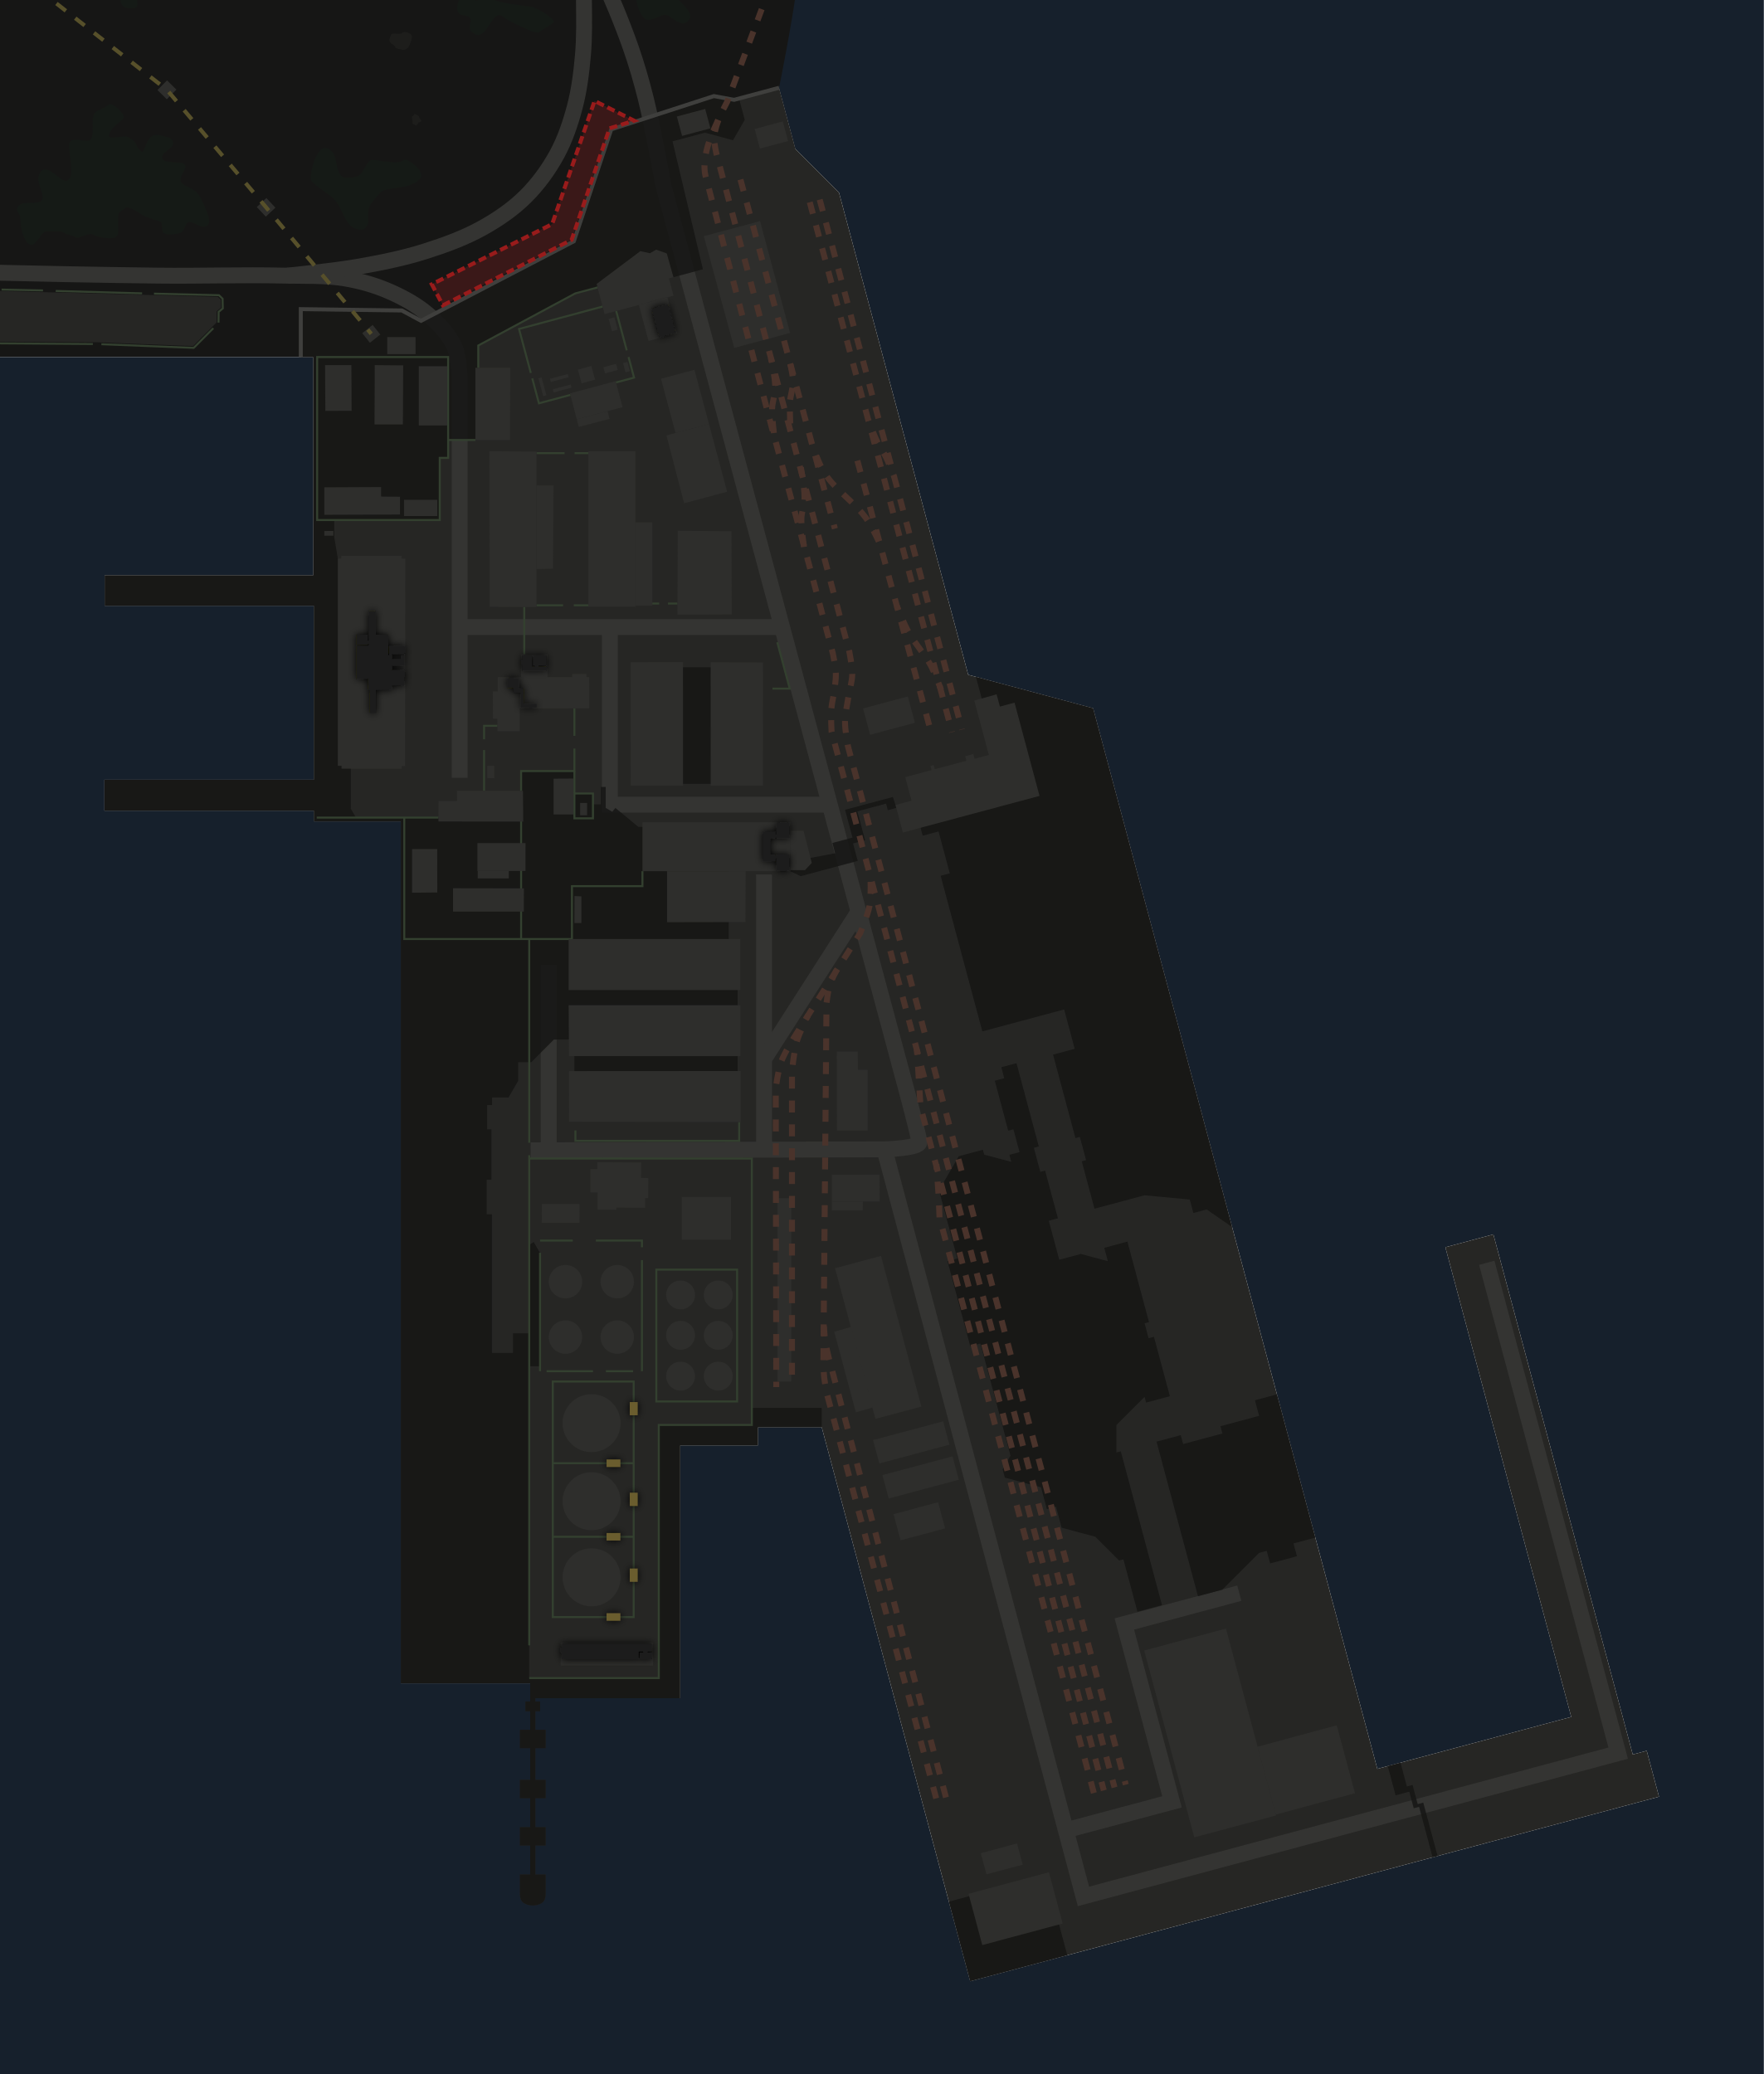
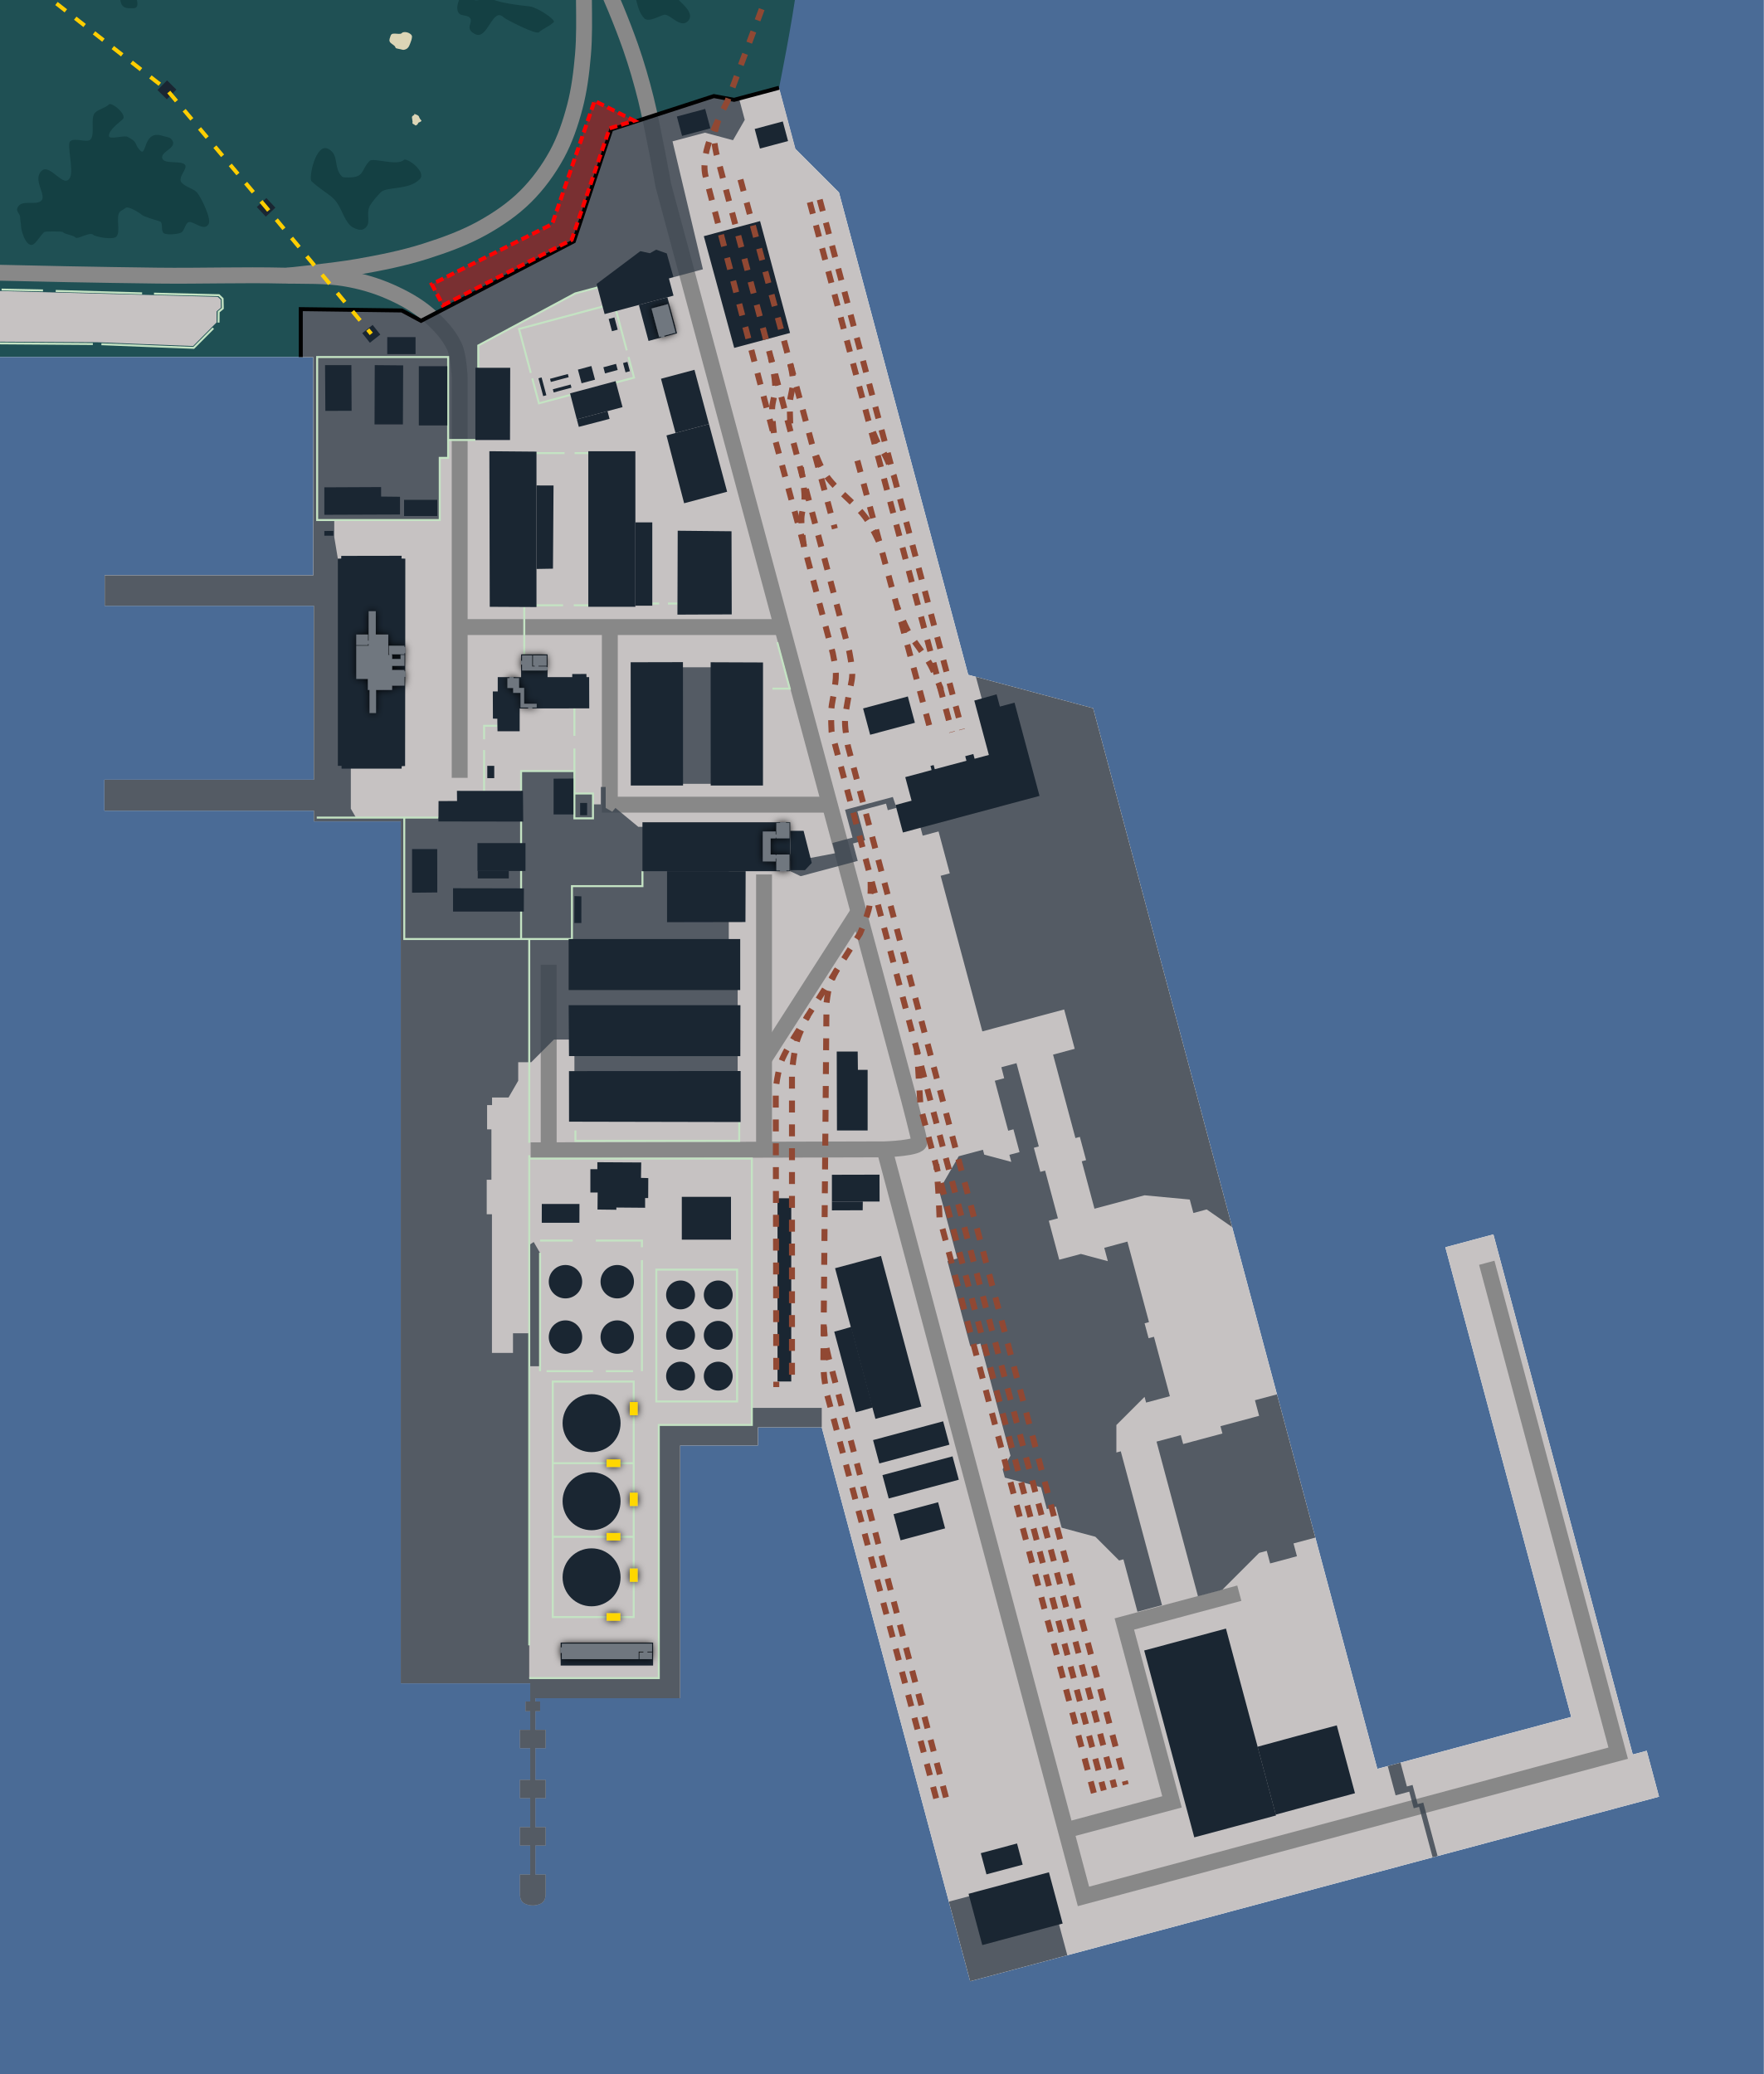
<svg xmlns="http://www.w3.org/2000/svg" xml:space="preserve" id="svg1" viewBox="0 0 887.701 1043.955">
  <style id="style_common">
    .trees { fill:#144043 }
    .cement { fill:#c6c2c2 }
    .land { fill:#1f5054 }
    .rock { fill:#dcd5b6 }
    .water { fill:#4a6b96 }
    .wood { fill:#593700 }
    .tarmac { fill:#768089 }
    .gravel { fill:#946d3e }
    .building { fill:#1a2632 }
    .floor { fill:#70777f }
    .locked { fill:#37414c }
    .map_border { fill:none;stroke:#000;stroke-width:2 }
    .fence { fill:none;stroke:#c4e3c3;stroke-width:1 }
    .road_tarmac { fill:none;stroke:#888 }
    .road_gravel { fill:none;stroke:#946d3e }
    .road_small { stroke-width:5 }
    .road_medium { stroke-width:8 }
    .road_large { stroke-width:12 }
    .railroad { fill:none;stroke:#914833;stroke-dasharray:6;stroke-width:3 }
    .powerline { fill:none;stroke:#ffce00;stroke-width:2;stroke-miterlimit:10;stroke-dasharray:6,6 }
    .danger { fill:red;fill-opacity:.4;stroke:red;stroke-dasharray:4,2;stroke-width:2 }
    .task { fill:#000 }
    .stairs { fill:#FFD700 }
    .shadow { filter:drop-shadow(0 0 2px #000) }
  </style>
  <g id="Ground_Level">
    <g id="Base_Terrain" class="land" data-name="Base Terrain">
      <path d="M-.001 179.715H151.382v-24.11l50.85.67 9.661 5.207L288.8 121.46l18.819-56.332 51.663-16.766 10.188 1.884 22.617-6.06L403.45 30.346l2.421-43.727-6.86-7.793-10.645-5.458L313.86-179.96H-.001Z" />
    </g>
    <g id="Forest" class="trees">
      <path d="M49.688-21.912c-13.48 4.754 1.87 9.325 2.8 11.171 1 2.01 1.77 4.565 3.26 6.05.8.803 3.7.427 4.18 1.397.95 1.885-.04 5.561 2.8 6.981 1.23.615 2.7.466 4.19.466 5.99 0-2.03-10.536.46-13.033.9-.895 4.41.589 5.59 0 1.09-.548 3.35-.556 4.19-1.396.98-.982 1.21-2.468 2.79-3.258 3.15-1.575 14.73 4.821 18.15 1.396 2.041-2.043-4.26-5.854-5.58-6.516-4.73-2.361-10.26-4.665-13.5-7.912-2.17-2.17-7.47 1.379-8.38.465-1.81-1.814-4.31-3.784-6.98-5.12-4.51-2.253-7.02 5.159-8.85 6.982-.9.9-3.32 1.693-5.12 2.327" />
      <path d="M266.588 3.222c-4.77-.505-17.35-1.994-19.55-4.189-1.43-1.432-6.21 2.016-8.38.931-1.52-.764-5.81-3.722-6.98-1.396-1.05 2.113-2.64 6.195-.46 8.377.96.965 3.93.678 5.12 1.862 2.39 2.393-3.06 5.455 2.79 8.378 6.39 3.193 8.69-14.118 14.43-8.378.82.825 16.28 8.852 17.69 7.447 1.73-1.731 5.31-2.982 7.44-5.12 1.18-1.177-8.41-7.522-12.1-7.912" />
      <path d="M8.739 104.688c-.75 1.817 1.39 2.854 1.39 4.655 0 1.719.47 2.89.47 4.654 0 2.215 3.02 12.334 6.98 8.378 1.51-1.514 2.89-3.818 4.65-5.585.39-.388 8.92-.388 9.31 0 1.37 1.366 5.15 1.427 6.52 2.793 1.04 1.039 7.18-3.062 8.84-1.397 1.05 1.045 9.88 2.692 11.64.931 2.4-2.405-.54-10.162 1.86-12.567.65-.654 2.28-1.35 2.79-1.862 1.23-1.225 7.17 2.509 7.92 3.259 1.34 1.341 9.32 3.272 9.77 3.723 1.12 1.121.09 4.277 1.4 5.585 1.29 1.294 8.2.635 9.3-.465 1.25-1.241 1.56-3.413 2.8-4.654 2.1-2.105 8.329 5.203 10.7.465 1.359-2.712-4.24-14.02-6.051-15.825-2.01-2.012-5.31-2.515-7.45-4.655-2.74-2.74 3.38-7.331 1.4-9.308-2.04-2.045-9.86-.168-11.17-2.793-1.91-3.816 8.83-5.596 4.19-10.24-.72-.723-3.1-1.032-4.19-1.396-9.83-3.276-7.91 10.709-11.17 7.447-3.37-3.373-.79-4.116-6.52-6.982-1.72-.862-9.31 1.692-9.31-.465 0-3.123 5.49-6.886 6.99-8.378 2.3-2.299-5.62-8.817-6.99-7.447-1.86 1.862-5.12 2.327-6.98 4.189-2.57 2.571.17 11.006-2.32 13.498-1.8 1.8-8.1-1.214-10.24.931-1.69 1.681 1.89 14.364 0 18.152-3.09 6.176-10.12-7.57-14.43-3.258-4.52 4.517 2.73 12.162 0 14.894-2.79 2.787-10.18-.974-12.1 3.723" />
      <path d="M203.288 80.485c-3.39 3.243-15.51-1.246-17.22.466-4.49 4.492-2.41 8.378-10.71 8.378-.83 0-2.74.052-3.25-.466-4.5-4.492-1.17-11.054-6.99-13.963-6.23-3.115-9.88 14.787-8.37 16.291 3.26 3.262 8.84 6.514 11.17 8.843 3.971 3.97 4.711 9.828 8.381 13.498.89.896 4.47 2.885 6.51 1.862 4.73-2.363 1-7.112 3.26-11.636 1.06-2.122 4.08-5.476 5.58-6.982 3-2.999 13.93-.896 19.549-6.516 3.76-3.752-6.52-11.102-7.91-9.775" />
      <path d="M307.548-42.391c-1.63 1.3-4.1 5.305-2.79 7.912 2.03 4.071 6.391 8.723 9.31 11.636 1.97 1.973-.85 8.925.93 10.705 5.75 5.753 4.18 16.288 9.31 21.411 2.25 2.254 8.59-1.862 10.24-1.862 3.01 0 7.97 6.923 11.63 3.258 3.57-3.567-2.339-8.39-4.19-10.24-1.339-1.347 1.57-4.015 0-5.585-1.18-1.179-3.05-2.125-4.19-3.258-2.54-2.545-8.38.926-12.56-3.258-3.77-3.764 15.891-12.495 12.56-15.825-6.31-6.311-16.14.147-18.15-1.862-3.86-3.863-7.04-17.061-12.1-13.032" />
    </g>
    <g id="Rocks" class="rock">
      <path d="M201.638 24.805c-.71-.159-1.45-.268-2.15-.467-.55-.155-.47-.713-.78-1.067-.77-.868-2.16-1.365-2.58-2.351-.42-.985.2-1.945.45-2.897.13-.529.58-.976 1.19-1.061 1.26-.176 2.52.201 3.78.04.57-.074.81-.649 1.38-.771 1.14-.248 2.4.046 3.33.669.55.365 1.13.882 1.1 1.567-.06 1.133-.45 2.225-.87 3.277-.35.859-.64 1.793-1.35 2.455-.52.483-1.25.802-1.96.886-.52.061-1.03-.186-1.54-.28" />
      <path d="M208.398 57.611c.63 0-.79.615-1.01 1.058-.21.426.15 1.364.15 1.864 0 .14-.02.283.05.353.08.075-.02.327.05.403.12.115-.24.609-.05.806.5.5 1.07.616 1.51 1.058.13.128.62-.26.71-.303.5-.251.54-.843.8-1.108.18-.17.96-.3 1.47-.806.2-.202-.55-.915-.66-1.058-.33-.445-.41-.866-.6-1.259-.36-.706-1.42-.91-2.02-1.209-.13-.068-.55.201-.4.201" />
    </g>
    <g id="Water" class="water">
      <path id="East_River" d="M292.93-201.363c1.96 9.959 3.69 20.66 9.62 28.895 1.57 2.171 5.02 2.541 6.43 4.814 4.02 6.473 1.23 15.445 4.17 22.473 2.17 5.176 8.49 8.314 9.63 13.805 1.34 6.411-5.41 12.9-3.85 19.261 1.5 6.136 10.08 8.714 11.88 14.768 1.57 5.255-4.51 11.723-1.61 16.373 2.12 3.388 7.29 3.599 11.24 4.174 3.19.464 6.61-1.742 9.63-.643 3.34 1.216 6 4.262 7.7 7.385 2.15 3.923.73 9.092 2.58 13.162 1.73 3.822 6.28 6.002 7.7 9.951 1.23 3.427-.48 7.366.32 10.916.93 4.11 2.25 8.484 5.13 11.557 1.91 2.023 4.63 3.615 7.39 3.853 2.8.24 5.24-2.891 8.02-2.568 3.72.431 6.88 3.238 9.63 5.777 1.36 1.25 2.77 2.71 3.22 4.495.42 1.673-.45 3.423-.64 5.136-2.14 17.965-9.033 51.964-9.033 51.964l8.26 30.83 90.984-62.118L459.37-0 431.61-27.681l-17.02-6.266s2.73-4.042 1.83-5.881c-.79-1.582-3.35-2.508-4.98-1.824-1.11.47-.75 2.352-1.48 3.315-.75.966-1.69 1.879-2.82 2.32-1.5.579-3.23.532-4.81.248-2.6-.469-5.09-1.677-7.29-3.148-1.12-.749-2.11-1.724-2.9-2.817-1.11-1.542-.6-4.921-2.48-5.137-1.09-.125-.98 2.719-2.07 2.569-5.22-.717-5.49-9.289-6.22-14.496-.27-1.931.74-5.799.74-5.799l-20.29-41.754s-.93-9.519-3.72-13.09c-.97-1.227-3.45-.889-4.06-2.32-.66-1.513 1.14-3.157 1.16-4.805.01-2.01-.11-4.286-1.33-5.883-1.01-1.314-3.44-.97-4.39-2.318-1.44-2.022.02-5.163-1.13-7.359-1.19-2.251-3.36-3.96-5.56-5.231-1.48-.853-4.01-.013-4.9-1.471-.92-1.514 1.4-3.504.98-5.226-1.19-4.901-7.72-7.146-9.31-11.93-.99-2.945 1.18-6.377.16-9.312-1.58-4.576-7.93-6.592-9.15-11.274-.49-1.872 1.49-3.854.98-5.719-.38-1.379-2.39-1.891-2.78-3.267-.19-.69.38-1.41.33-2.125-.25-3.628-3.1-6.82-3.1-10.457 0-1.93 1.68-3.626 1.63-5.555-12.712-26.481-33.712-3.724-24.7 12.33" />
      <path id="Ocean" d="M-.001 1043.96V179.715H157.706v109.879H52.702v15.283H157.969v87.613H52.57v15.547H157.969v5.401h43.741v433.85h67.719v7.51h72.857v-127.27h39.13v-9.09h32.147l74.711 278.826 346.67-92.89-6.196-23.125-7.016 1.88-70.147-261.793-24.168 6.476 63.344 236.404-97.586 26.148-143.047-533.857-62.841-16.838-65.048-242.762-21.892-21.892-8.261-30.83L459.37-0H887.7V1043.96Z" />
    </g>
    <g id="Pavement" class="cement">
      <path d="m392.087 44.185-22.618 6.061-10.187-1.885-51.662 16.766-18.82 56.332-76.907 40.023-9.662-5.207-50.849-.67v24.11h6.324v109.879H52.702v15.283H157.969v87.613H52.569v15.547H157.969v5.402h43.741v433.85h65.138v9.176h-2.412v4.898h2.412v9.344h-5.187v9.254h5.187v15.908h-5.187v9.252h5.187v14.588h-5.187v9.252h5.187v14.586h-5.187v9.252c0 2.455.363 4.523 2.775 5.552 2.412 1.03 4.992 1.026 7.403 0 2.41-1.025 2.777-3.232 2.775-5.552v-9.252h-5.188v-14.586h5.188v-9.252h-5.188v-14.588h5.188v-9.252h-5.188v-15.908h5.188v-9.254h-5.188v-9.344h2.411v-4.898h-2.411v-1.666h72.858v-127.27h39.131v-9.092h32.146l74.711 278.827 346.67-92.891-6.195-23.123-7.016 1.879-70.148-261.793-24.168 6.476 63.343 236.405-97.585 26.146-143.047-533.855-62.84-16.838-65.049-242.764-21.893-21.891Z" />
      <path d="m-134.172 171.232 182.98 1.03s32.23 1.35 48.38 1.92l11.82-11.9c.01-1.86.01-3.7.01-5.56.72-.62 1.44-1.23 2.16-1.84-.02-1.34-.03-2.69-.05-4.02-.53-.46-1.02-1.07-1.59-1.44-81.24-2.18-162.48-4.37-243.71-6.55Z" />
      <path d="m385.833-11.492 13.47-34.809 6.11 2.362-13.47 34.809Z" />
    </g>
    <g id="Roads" class="road_tarmac">
      <g id="Roads_Medium" class="road_medium">
        <path d="M228.78-185.243c3.22 14.637 7.74 28.975 12.45 43.197 4.15 12.499 8.46 24.987 13.91 36.974 6.82 15.01 15.88 28.904 23.43 43.564 8.09 15.72 16.18 31.461 23.43 47.589 5.56 12.38 10.88 24.898 15.38 37.706 2.98 8.525 5.5 17.222 7.68 25.991 3.57 14.375 8.79 43.565 8.79 43.565l123.723 460.426s4.629 17.71 5.157 20.98c.529 3.27-17.621 3.776-17.621 3.776l-178.053.491" />
        <path d="M231.35 391.523v-201.53s-.42-10.65-2.57-15.38c-2.86-6.32-7.93-11.57-13.17-16.11-5.71-4.95-12.49-8.67-19.41-11.71-7.1-3.14-14.67-5.3-22.33-6.6-10.11-1.7-20.48-1.21-30.74-1.46-21.24-.5-42.47.26-63.71 0-30.497-.364-60.282-.973-90.094-1.673" />
        <path d="M144.63 138.753s23.53-2.4 35.18-4.43c11.5-2.01 23.03-4.29 34.16-7.82 9.99-3.17 19.94-6.79 29.08-11.9 7.72-4.32 15.15-9.42 21.43-15.64 6.27-6.22 11.57-13.51 15.81-21.26 4.08-7.49 6.83-15.72 9.01-23.973 2.24-8.487 3.31-17.269 4.08-26.014.79-9.035.59-18.134.51-27.203-.07-7.656.05-15.352-.85-22.953-.68-5.628-3.47-17.431-3.47-17.431" />
        <path d="M231.35 315.635h162.233" />
        <path d="M306.913 315.635v89.397h110.692" />
        <path d="M384.528 578.692V440.167" />
        <path d="m384.528 533.067 47.557-74.15" />
        <path d="M276.145 578.692v-93.068" />
        <path d="m445.109 578.525 100.172 376.038 269.111-72.108-66.137-246.827" />
        <path d="m536.411 921.265 53.43-14.295-23.99-89.53 57.867-15.505" />
      </g>
    </g>
    <g id="Unacessible" class="locked" style="opacity:0.8">
      <path d="M359.282 48.361 307.62 65.127 288.8 121.459l-76.907 40.023-9.662-5.207-50.849-.67v24.11h6.324v109.879H52.702v15.283H157.969v87.613H52.569v15.547H157.969v5.402h43.741v433.85h65.138v9.176h-2.412v4.898h2.412v9.344h-5.187v9.254h5.187v15.908h-5.187v9.252h5.187v14.588h-5.187v9.252h5.187v14.586h-5.187v9.252c0 2.455.363 4.523 2.775 5.552 2.412 1.03 4.992 1.026 7.403 0 2.41-1.025 2.777-3.232 2.775-5.552v-9.252h-5.188v-14.586h5.188v-9.252h-5.188v-14.588h5.188v-9.252h-5.188v-15.908h5.188v-9.254h-5.188v-9.344h2.411v-4.898h-2.411v-1.666h72.858v-127.27h39.131v-9.092h32.146v-9.759h-35.185v8.576h-46.827v127.412h-65.203V687.715h5.444V630.68l-3.18-5.512-2.264 1.49v44.449h-8.168v9.897h-10.593v-69.813h-2.633v-17.375h2.363v-25.361h-2.172v-12.203h2.492v-3.832h8.305l4.863-8.424v-9.336h6.571l11.404-11.402h10.316v20.105h82.153v-45.017l-4.473-25.686v-39.322h30.93v5.177l5.252 2.516 28.718-7.693-2.355-8.785 6.066-1.625-3.898-14.543 14.441-3.871.883 3.293 4.281-1.149-.392-1.467-1.354-4.025-24.052 6.445 3.748 13.992-10.108 2.709 1.385 5.17-12.424 2.36-84.568-15.651h-2.09l-11.504-9.517-1.588 1.908-3.305-1.908v-10.549h-2.484v8.754h-3.937v-5.467h-9.342v-11.289h-26.819v23.414h-83.113l-2.582-4.471V286.793l-6.529-5.584-1.809-10.86v-8.585h53.086v-31.295h4.229v-8.998h13.711l1.447-1.37v-46.187l48.793-26.217 11.248-3.014 31.922-8.625 6.271 3.467 14.828-3.972-15.291-64.403 16.295-4.367 14.141 3.789 5.916-10.246-2.879-10.744-2.475.664Z" />
      <path d="m620.105 617.665-12.807-8.896-6.701 1.796-1.814-6.77-22.777-2.136-25.181 6.747-6.394-23.861 2.17-.582-3.138-11.71-2.228.597-11.255-42.002 10.897-2.92-5.308-19.81-41.181 11.035-20.986-78.32 4.6-1.232-5.652-21.094-7.982 2.139-1.068-3.985-1.338-5.167 44.626-12.2-12.519-47.707-2.915-10.882 58.974 15.802Z" />
      <path d="m661.98 773.943-10.988 2.944 1.73 6.454-13.497 3.616-1.698-6.338-3.814 1.022-18.537 18.537-12.269 3.287-20.852-77.818 12.195-3.267 1.201 4.479 19.767-5.297-.986-3.682 19.453-5.213-2.104-7.853 11.08-2.969Z" />
      <path d="m503.963 537.191 7.611-2.039 11.231 41.915-2.491.667 3.251 12.133 2.413-.647 6.439 24.032-4.581 1.227 5.255 19.613 10.881-2.915 13.583 3.639-1.802-6.725 11.648-3.121 10.856 40.516-2.214.593 2.015 7.521 2.7-.724 8.015 29.911-11.964 3.205-.774-2.887-14.186 14.185v13.829l2.215-.593 20.748 77.431-12.359 3.311-7.067-26.374-2.168.581-11.942-11.942-16.969-4.547-2.844-10.613-4.603 1.234-2.941-10.979-18.203-4.877-1.117-4.167 3.959-6.857-15.131-56.47-5.116 1.371-11.479-42.843 4.948-1.326-9.188-34.291 9.91-17.164 12.187-3.266.657 2.455 13.614 3.648-.953-3.559 5.102-1.367-3.074-11.474-2.635.706-6.737-25.142 4.722-1.266Z" />
      <path d="m698.423 888.958 3.946 14.725 6.881-1.844 2.238 8.353 2.704-.725 6.816 25.436 2.5-.67-7.206-26.894-2.811.753-2.58-9.632-2.861.767-3.212-11.988Z" />
      <path d="m537.148 984.168-4.143-15.462-6.877-24.632-38.358 10.384-10.231 2.742 10.735 40.064Z" />
      <path d="M341.268 335.875h18.766v58.658h-18.766Z" />
    </g>
    <g id="Limit" class="map_border">
      <path d="m392.086 44.185-22.616 6.06-10.188-1.884-51.663 16.766L288.8 121.46l-76.907 40.022-9.661-5.207-50.85-.67v24.11" />
    </g>
    <g id="Fences" class="fence">
      <path d="m303.286 154.306-42.075 11.274 5.931 22.135m.731 2.73 3.368 12.569 15.86-4.25" />
      <path d="m310.121 156.538 5.314 19.832m.897 3.346 2.776 10.362-9.119 2.444" />
      <path d="M269.997 228.088h14.13m5.059 0h6.898" />
      <path d="M269.997 304.67h13.368m5.405 0h7.314" />
      <path d="M328.282 303.796h3.453m4.435 0h4.783" />
      <path d="M263.848 329.374v-23.847" />
      <path d="M250.337 365.34h-6.708v6.797m0 5.405v20.545" />
      <path d="M262.261 398.102v-9.979h26.82V376.78m0-6.376v-13.838" />
      <path d="M289.081 388.123v11.29" />
      <path d="m391.186 323.267 6.278 23.362h-8.698" />
      <path d="M372.016 564.78v9.463h-82.42v-5.237" />
      <path d="M266.349 472.66v102.542m0 6.288v246.708" />
      <path d="M266.349 844.666h65.204v-127.412h46.827V583.161H266.349" />
      <path d="M278.193 813.962h40.73V695.419h-40.73z" />
      <path d="M278.193 736.508h40.73" />
      <path d="M278.193 773.551h40.73" />
      <path d="M288.253 624.441H271.794m0 6.154v59.601m3.292 0h23.359m6.486 0h13.702m4.443 0v-55.905m0-6.486v-3.364h-23.2" />
      <path d="M330.314 639.07h40.654v66.371h-40.654z" />
      <path d="M323.329 438.515v7.53h-35.48v26.615h-84.391v-61.122" />
      <path d="M220.664 411.538h-61.255" />
      <path d="M221.313 261.763H159.62v-82.048h65.921v50.753h-4.228Z" />
      <path d="M240.701 185.132v-11.217l48.792-26.218 11.248-3.014" />
      <path d="M239.253 221.471H225.542" />
      <path d="M289.081 399.413h9.342v12.508h-9.342z" />
      <path d="M262.26 411.538v61.122" />
      <path d="m-66.936 172.364 113.67.8" />
      <path d="m51.034 173.264 46.47 1.83 9.85-9.89" />
      <path d="m109.974 162.374.06-5.4 2.09-1.73-.1-4.88-1.83-1.77-32.7-.79" />
      <path d="m71.524 147.654-43.49-1.21" />
      <path d="m21.644 146.184-20.85-.42" />
    </g>
    <g id="Buildings" class="building">
      <g id="Powerline_Towers">
        <path d="m79.25 45.316 4.71 4.661 4.81-4.866-4.7-4.66Z" />
        <path d="m133.78 109.049 4.82-4.525-4.53-4.833-4.83 4.525Z" />
        <path d="m186.15 172.531 5.24-4.128-3.85-4.854-5.23 4.149Z" />
      </g>
      <g id="15degrees">
        <path d="m341.96 63.53-1.308-4.883 7.124-1.909 7.125-1.909 1.308 4.883 1.308 4.883-7.124 1.909-7.125 1.909Z" />
        <path d="m381.14 69.852-1.322-4.932 7.075-1.896 7.074-1.896 1.322 4.932 1.322 4.932-7.075 1.896-7.075 1.896Z" />
        <path d="m304.289 158.1-2.007-7.588-2.006-7.589 21.986-16.507 4.793 1.051 3.199-1.801 5.316 1.906 3.364 11.954-2.292.614 2.323 8.669Z" />
        <path d="m307.16 163.632-.827-3.089 1.444-.387 1.445-.387.828 3.089.828 3.089-1.445.387-1.445.387Z" />
        <path d="m324.104 163.097-2.576-9.616 7.174-1.922 7.174-1.923 2.577 9.616 2.283 8.519-7.175 1.923-7.174 1.922Z" />
        <path d="m277.025 191.464-.213-.797 4.484-1.202 4.484-1.201.213.797.214.797-4.484 1.202-4.484 1.201Z" />
        <path d="m304.078 186.405-.414-1.545 3.188-.854 3.189-.855.414 1.545.414 1.544-3.189.855-3.188.854Z" />
        <path d="m291.768 189.489-.921-3.437 3.388-.908 3.388-.908.921 3.438.921 3.438-3.388.907-3.388.908Z" />
        <path d="m314.19 185.084-.628-2.342 1.096-.294 1.097-.293.627 2.341.627 2.342-1.096.293-1.096.294Z" />
        <path d="m278.44 196.745-.213-.797 4.484-1.202 4.484-1.201.213.797.214.797-4.484 1.202-4.484 1.201Z" />
        <path d="m272.179 194.899-1.202-4.484.797-.214.797-.213 1.202 4.483 1.201 4.484-.797.214-.797.214Z" />
        <path d="m354.211 118.879 28.314-7.587 15.085 56.298-28.099 7.529Z" />
        <path d="m290.286 211.086-3.383-13.084 22.909-6.139 3.498 13.054Z" />
        <path d="m293.481 214.315-2.175.552-.387-1.443-.627-2.34 15.445-4.138.641 2.391.4 1.495z" />
        <path d="m336.187 203.806-3.524-13.153 16.839-4.513 3.525 13.153 3.791 14.15-8.42 2.256-8.419 2.256Z" />
        <path d="m335.418 219.177 10.7-2.867 10.7-2.867 9.131 34.078-10.822 2.9-10.823 2.9Z" />
        <path d="m434.37 356.596 22.52-6.034 3.551 13.253-22.52 6.034Z" />
        <path d="m450.702 405.192 8.071-2.163-3.177-11.858 13.252-3.551-.56-2.092 1.594-.427.561 2.092 15.943-4.272-.614-2.291 4.085-1.095.641 2.391 7.174-1.922-7.334-27.37 11.225-3.148 1.655 6.177 7.374-1.975 12.575 46.931-68.754 18.423Z" />
        <path d="m425.288 690.581-5.433-20.277 3.686-.988 4.847-1.423 10.866 40.555-4.846 1.422-3.687.988Z" />
        <path d="m430.427 676.282-10.159-37.915 11.559-3.097 11.558-3.097 10.159 37.914 10.159 37.914-11.558 3.098-11.559 3.097Z" />
        <path d="m440.965 730.755-1.575-5.879 17.636-4.726 17.637-4.726 1.575 5.879 1.576 5.879-17.637 4.726-17.637 4.725Z" />
        <path d="m445.691 748.391-1.576-5.879 17.637-4.725 17.637-4.726 1.575 5.879 1.576 5.879-17.637 4.726-17.637 4.725Z" />
        <path d="m451.464 768.743-1.763-6.581 22.419-6.008 1.763 6.579 1.763 6.579-22.417 6.017Z" />
        <path d="m495.038 938.136-1.429-5.331 9.117-2.442 9.118-2.443 1.428 5.33 1.429 5.331-9.118 2.443-9.117 2.443Z" />
        <path d="m637.471 896.324-4.579-17.089 20.445-5.568 19.43-5.207 4.579 17.089 4.579 17.089-19.43 5.206-20.445 5.569Z" />
        <path d="m588.447 877.811-12.602-47.031 20.576-5.514 20.576-5.513 12.603 47.031 12.602 47.032-20.577 5.513-20.576 5.513Z" />
        <path d="m490.905 966.157-3.458-12.904 20.228-5.42 20.227-5.42 3.458 12.904 3.457 12.903-20.227 5.42-20.228 5.42Z" />
      </g>
      <g id="Straight">
        <path d="M194.898 169.688h14.236v8.562h-14.236Z" />
        <path d="M163.594 183.79h13.251l.109 22.983-13.21.053Z" />
        <path d="m188.494 213.631.111-29.838 14.305.126-.14 29.714Z" />
        <path d="M210.784 184.336h14.339v29.813h-14.339Z" />
        <path d="M239.253 221.473v-36.338h17.528l-.102 36.338Z" />
        <path d="m163.228 245.302 28.575-.136v4.779l9.508.103v8.934l-38.083.144Z" />
        <path d="M203.357 251.595h16.711v8.15h-16.711Z" />
        <path d="m163.228 267.275 4.541-.035v2.408h-4.541Z" />
        <path d="m269.997 244.35 8.587.024-.286 41.867-8.301.147Z" />
        <path d="M319.771 304.879v-41.937h8.511v41.937Z" />
        <path d="M296.084 305.426v-78.289h23.687v78.289Z" />
        <path d="m246.483 305.44-.198-78.317 23.712.203v78.234Z" />
        <path d="m341.073 267.141 27.079.271.109 41.842-27.326.123Z" />
        <path d="m250.385 368.083-.081-4.635-.011-1.673-1.108-.03-1.109-.029-.027-6.834-.026-6.834h2.477v-7.221l11.76.023v-11.474h13.307v11.451l12.431-.001v-1.56h3.61l3.507-.038.061 1.599h1.332l.052 15.731-17.511.026-17.511.026v11.473Z" />
        <path d="M171.892 386.916v-1.424h-1.856V281.209l1.695-.06.01-1.341 30.399-.052-.07 1.393 1.913.059-.029 47.67-.082 56.71-1.699.06-.061 1.27h-30.22Z" />
        <path d="M245.239 385.494h3.507v6.19h-3.507Z" />
        <path d="m357.647 333.348 26.361.103-.023 61.946h-26.304Z" />
        <path d="m317.398 333.348 26.314-.06.043 62.109h-26.306Z" />
        <path d="m278.611 409.942.009-18.001 9.978-.053v18.054Z" />
        <path d="M291.969 404.166h3.508v6.189h-3.508Z" />
        <path d="m220.653 413.484.06-10.263 9.31-.035-.056-5.107 33.222.026.135 15.448Z" />
        <path d="M397.706 418.204h6.723l4.108 16.156-3.43 3.641h-7.401Z" />
        <path d="M240.286 424.382h24.185l-.01 14.031h-24.178Z" />
        <path d="M323.329 413.893h74.377v24.624h-74.377Z" />
        <path d="m240.424 442.171.016-3.758h15.629v3.758Z" />
        <path d="M207.38 427.376h12.664l.034 21.844-12.698.129Z" />
        <path d="M228.01 458.836v-11.738l18.145.031 17.522.039-.052 11.678Z" />
        <path d="M335.708 438.517h39.558l-.1 25.594-39.458.076Z" />
        <path d="m289.134 451.051 3.462.126-.008 13.439h-3.517Z" />
        <path d="M286.192 472.662h86.344v25.687h-86.344Z" />
        <path d="m286.366 531.584-.174-25.602h86.448l-.053 25.635Z" />
        <path d="m286.384 564.599-.032-25.454 86.389-.052v25.687Z" />
        <path d="M421.108 529.312h10.546l.111 9.205h4.891v30.51h-15.431Z" />
        <path d="M418.683 604.808v-13.485l23.947-.059.053 13.544Z" />
        <path d="m300.709 608.824.079-8.574h-3.672v-11.744h3.517v-3.507l22.082.129-.116 7.762 3.669.104-.052 10.057h-1.547v4.881l-14.47-.119v1.127Z" />
        <path d="M418.683 604.808h15.545l-.057 4.381-15.488.053Z" />
        <path d="m272.655 615.482.022-9.456h18.958l-.031 9.456Z" />
        <path d="M343.135 602.433h24.757v21.56h-24.757Z" />
        <path d="M391.309 603.155h6.912v92.223h-6.912Z" />
        <path d="M282.168 826.801h46.524v11.554h-46.524Z" />
      </g>
      <g id="Cilinders">
        <circle cx="297.728" cy="793.951" r="14.592" />
        <circle cx="297.728" cy="755.649" r="14.592" />
        <circle cx="297.728" cy="716.344" r="14.592" />
        <circle cx="284.588" cy="673.024" r="8.412" />
        <circle cx="310.648" cy="673.024" r="8.412" />
        <circle cx="284.588" cy="645.148" r="8.412" />
        <circle cx="310.648" cy="645.148" r="8.412" />
        <circle cx="342.507" cy="692.686" r="7.267" />
        <circle cx="361.479" cy="692.686" r="7.267" />
        <circle cx="342.507" cy="672.138" r="7.267" />
        <circle cx="361.479" cy="672.138" r="7.267" />
        <circle cx="342.507" cy="651.806" r="7.267" />
        <circle cx="361.479" cy="651.806" r="7.267" />
      </g>
    </g>
    <g id="Railroad" class="railroad">
      <path d="m386.1-199.687 4.09 35.774 3.28 15.293 19.12 35.229 4.37 18.296-3.28 18.297-47.632 127.853c-2.898 5.432-6.49 12.992-8.446 18.217-1.956 5.225-3.942 12.651-2.637 18.851l33.63 127.696 14.716 53.987 15.819 58.989s1.469 6.963 1.547 10.5c.067 2.993-.53 5.965-.912 8.934-.389 3.017-1.189 5.983-1.403 9.018-.259 3.687.155 11.087.155 11.087l142.399 531.37" />
      <path d="M361.55 60.474s-2.061 5.525-2.163 8.688c-.094 2.931 1.293 8.702 1.293 8.702l66.723 250.054s1.591 7.68 1.516 11.568c-.073 3.764-1.328 7.411-1.899 11.132-.654 4.264-1.717 8.51-1.748 12.824-.029 4.093 1.484 12.191 1.484 12.191l139.82 522.677" />
      <path d="m372.651 90.372 47.523 175.721" />
      <path d="m407.535 101.786 71.621 266.736" />
      <path d="m412.538 100.469 71.621 266.737" />
      <path d="m431.496 231.863 37.654 138.766" />
      <path d="m555.517 901.206-92.16-343.624s-.596-7.896-.79-11.85c-.274-5.613-1.138-17.271-1.138-17.271" style="stroke-dashoffset:1.5" />
      <path d="m550.514 902.522-77.678-289.645s-.3-7.902-.526-11.849c-.287-5.007-1.054-15.009-1.054-15.009" />
      <path d="m390.683 698.191-.264-150.352s1.13-8.95 2.633-13.166c1.636-4.586 6.847-12.902 6.847-12.902l32.914-51.873s3.859-8.943 4.739-13.692c.961-5.181.537-14.84.537-14.84" style="stroke-dashoffset:3.3" />
      <path d="M398.582 697.664V539.413s.961-10.144 2.37-15.009c1.356-4.683 5.733-13.328 5.733-13.328" style="stroke-dashoffset:6.3" />
      <path d="m472.573 910.422-56.349-208.545s-1.089-5.57-1.41-8.387c-.27-2.372-.433-7.148-.433-7.148l1.58-181.423s.674-5.781 1.47-8.567c.794-2.776 3.678-8.24 3.678-8.24" style="stroke-dashoffset:6.6" />
      <path d="m477.313 909.369-60.299-226.187s-1.221-5.082-1.615-7.662c-.399-2.606-.755-7.873-.755-7.873" style="stroke-dashoffset:7.2" />
      <path d="M404.638 275.309s-1.451-9.461-1.316-14.219c.1-3.548 1.528-6.982 1.579-10.532.074-5.127-1.843-15.272-1.843-15.272" />
      <path d="M389.748 220.048s-1.307-9.496-1.172-14.254c.1-3.548 1.529-6.982 1.58-10.532.074-5.127-2.178-15.096-2.178-15.096" style="stroke-dashoffset:9.9" />
      <path d="M397.903 217.361s-.509-9.705-.374-14.463c.1-3.549 1.529-6.983 1.58-10.533.074-5.127-3.007-15.278-3.007-15.278" style="stroke-dashoffset:7.8" />
      <path d="M408.855 224.242s3.499 9.944 6.316 14.203c5.722 8.653 15.112 14.413 21.065 22.909 2.951 4.211 6.657 12.51 6.657 12.51" style="stroke-dashoffset:6.6" />
      <path d="M451.347 305.02s3.724 9.419 6.217 13.736c3.227 5.586 7.72 10.392 10.796 16.062 2.138 3.941 5.266 12.376 5.266 12.376" style="stroke-dashoffset:3.9" />
      <path d="M437.047 211.566s3.147 8.534 5.245 12.397c.977 1.799 2.194 3.461 3.16 5.266 1.741 3.254 4.557 10.676 4.557 10.676" style="stroke-dashoffset:5.7" />
    </g>
    <g id="Powerlines" class="powerline">
      <path d="m.05-20.407 83.96 65.621 49.91 59.156 52.93 63.67" />
    </g>
    <g id="Mines" class="danger">
      <path d="m222.92 153.685 64.77-32.962 19.08-56.119 12.39-3.857-19.92-9.952-21.35 62.004-60.58 30.291Z" />
    </g>
  </g>
  <g id="First_Floor" class="shadow" data-keep-with-group="Ground_Level">
    <g id="Stairs-1" class="stairs">
      <path d="M316.948 705.743h3.949v6.632h-3.949Z" />
      <path d="M316.948 751.374h3.949v6.632h-3.949Z" />
      <path d="M316.948 789.566h3.949v6.631h-3.949Z" />
      <path d="M305.264 734.636h6.938v3.744h-6.938Z" />
      <path d="M305.264 771.679h6.938v3.743h-6.938Z" />
      <path d="M305.264 812.043h6.938v3.744h-6.938Z" />
    </g>
    <g id="Floors-1" class="floor">
      <path d="M390.734 414.213v5.832h-.388v-1.494h-6.457v15.031h6.457v-1.496h.388v6.08h1.828v.35h3.188v-.35h1.555v-8.041h-6.571v.4h-.388v-.4h-2.532v-8.158h2.532v-.362h.388v.362h6.571v-7.754Z" />
      <path d="M392.645 413.891v1.227h2.891v-1.227zM282.734 827.334v1.92h-.564v2.717h.564v3.168h38.648v-3.816h2.469v.449h-1.994v3.367h6.309v-3.367h-2.369v-.449h2.395v-3.988z" />
      <path d="M256.381 340.836v.523h-.996v4.918h2.906v2.45h3.689v7.416h3.875v.459h2.026v-.459h2.228v-1.881h-6.336v-7.985h-2.574v-4.918h-2.748v-.523Z" />
      <path d="M262.748 329.895v2.748h-.488v1.859h.488v2.977h12.354v-.247h.464v-1.423h-.464v-.303h-4.147v-.428h4.147v-5.183h-6.821v5.183h.836v.428h-1.324v-5.611Z" />
      <path d="M185.551 307.688v14.804h-.393v-3.066h-5.844v5.267h5.844v-.55h.393v.914h-6.237v16.642h5.844v5.582h.838v11.61h3.223v-11.61h8.092v-2.176h6.22v-4.406h.453v-2.804h-.453v-.594h-6.22v-2.162h6.22v-5.446h-1.881v2.047h-4.339v-2.047h-.182v-.363h6.402v-.627h.426v-3.035h-.426v-.611h-7.771v4.273h.181v.363h-.539v-10.267h-6.289v-11.738Z" />
      <path d="m336.156 153.086-8.25 2.211 3.846 14.355.836-.224.131.492 1.726-.463-.115-.496 5.674-1.52Z" />
    </g>
  </g>
-   <style id="style_dark">
-     /* Dark neutral restyle so SVG fallback maps match the app register.
-        Appended last so it wins the cascade over style_common and per-map styles. */
-     .land { fill:#161615 }
-     .trees { fill:#151a16 }
-     .rock { fill:#1d1d1b }
-     .water { fill:#16202c }
-     .cement { fill:#262624 }
-     .wood { fill:#221c15 }
-     .tarmac { fill:#1e1e1d }
-     .gravel { fill:#201d18 }
-     .building { fill:#2e2e2c }
-     .floor { fill:#1b1b1a }
-     .locked { fill:#141413 }
-     .structure { fill:#2a2a28 }
-     .misc { fill:#232321 }
-     .chopper { fill:#2e2e2c }
-     .plane { fill:#3a3a38 }
-     .stairs { fill:#6b5d2e }
-     .task { fill:#8a8a88 }
-     .map_border { stroke:#3f3f3d }
-     .wall { stroke:#4a4a47 }
-     .fence { stroke:#33402f }
-     .road_tarmac { stroke:#343432 }
-     .road_gravel { stroke:#3f382e }
-     .railroad { stroke:#4a332b }
-     .powerline { stroke:#57502a }
-     .danger, .danger_small { fill:#7f1d1d;fill-opacity:.35;stroke:#991b1b }
-   </style>
</svg>
